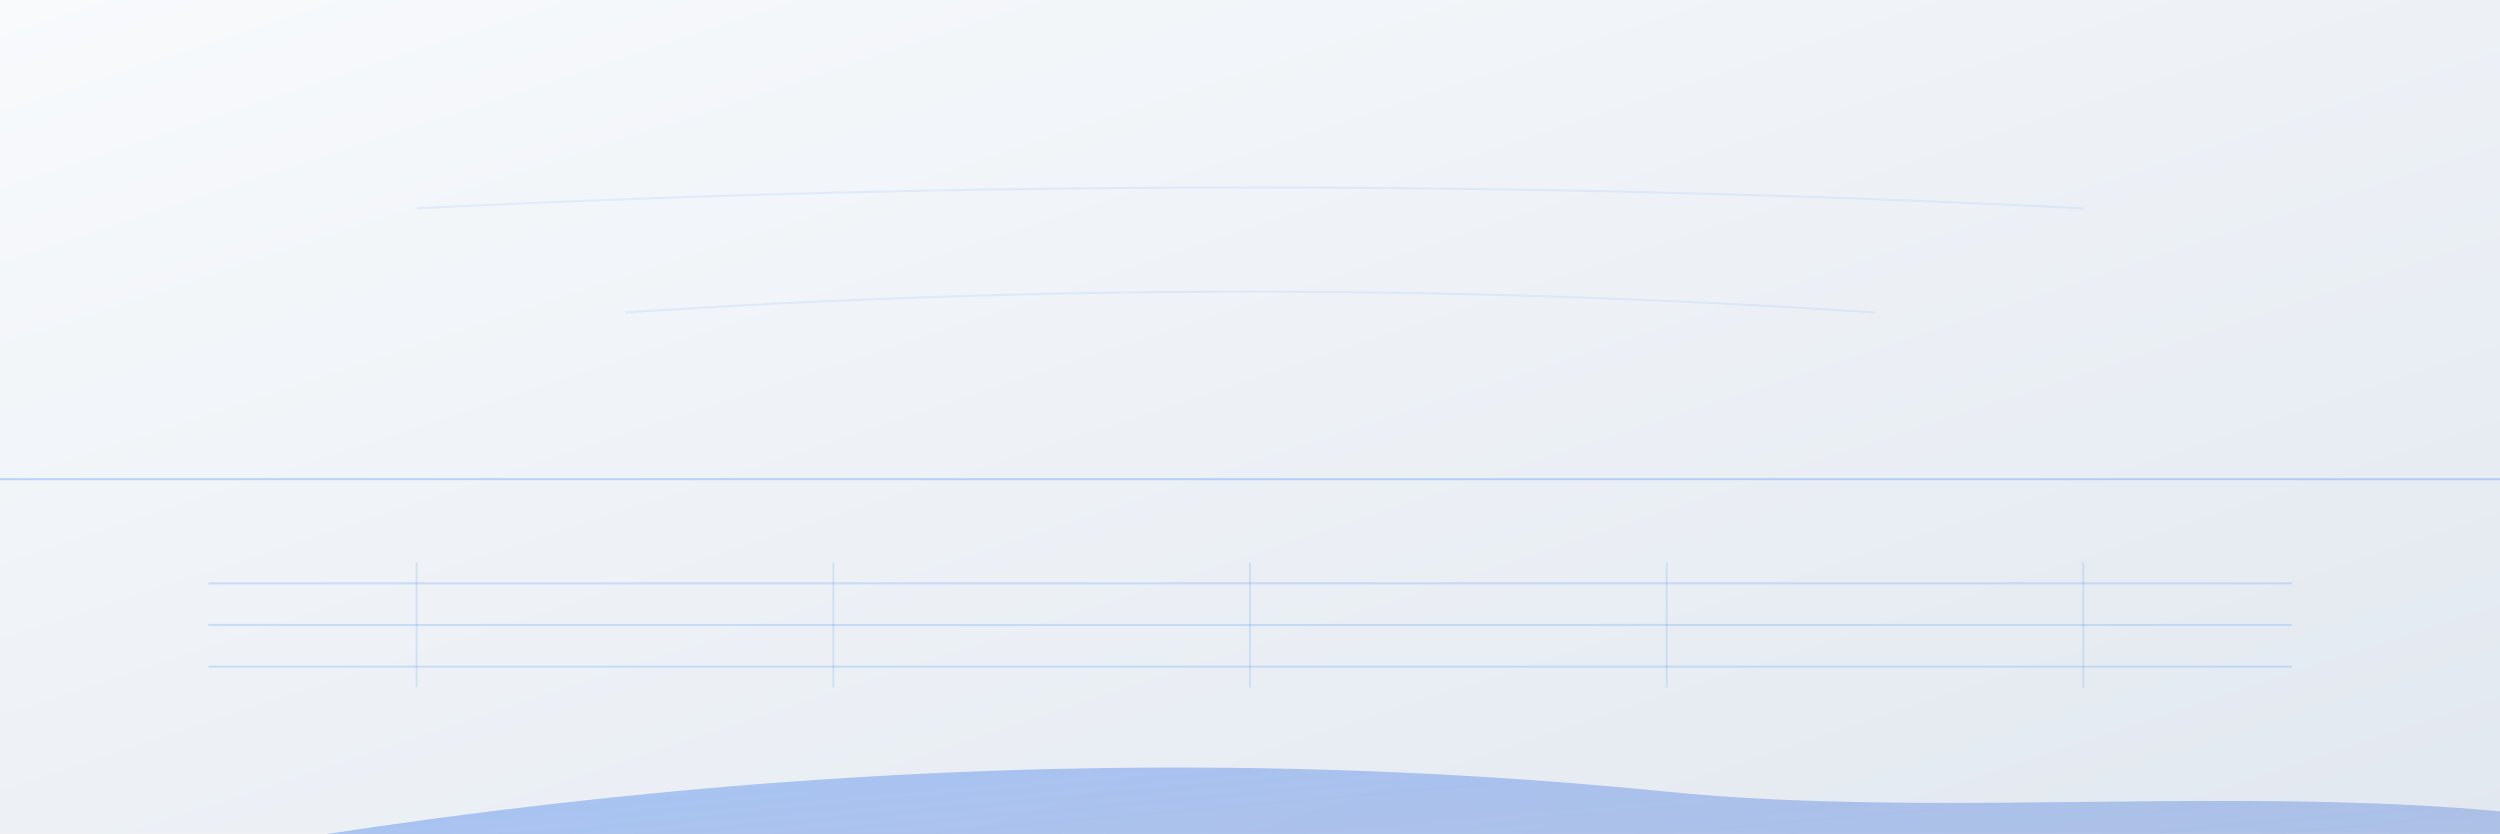
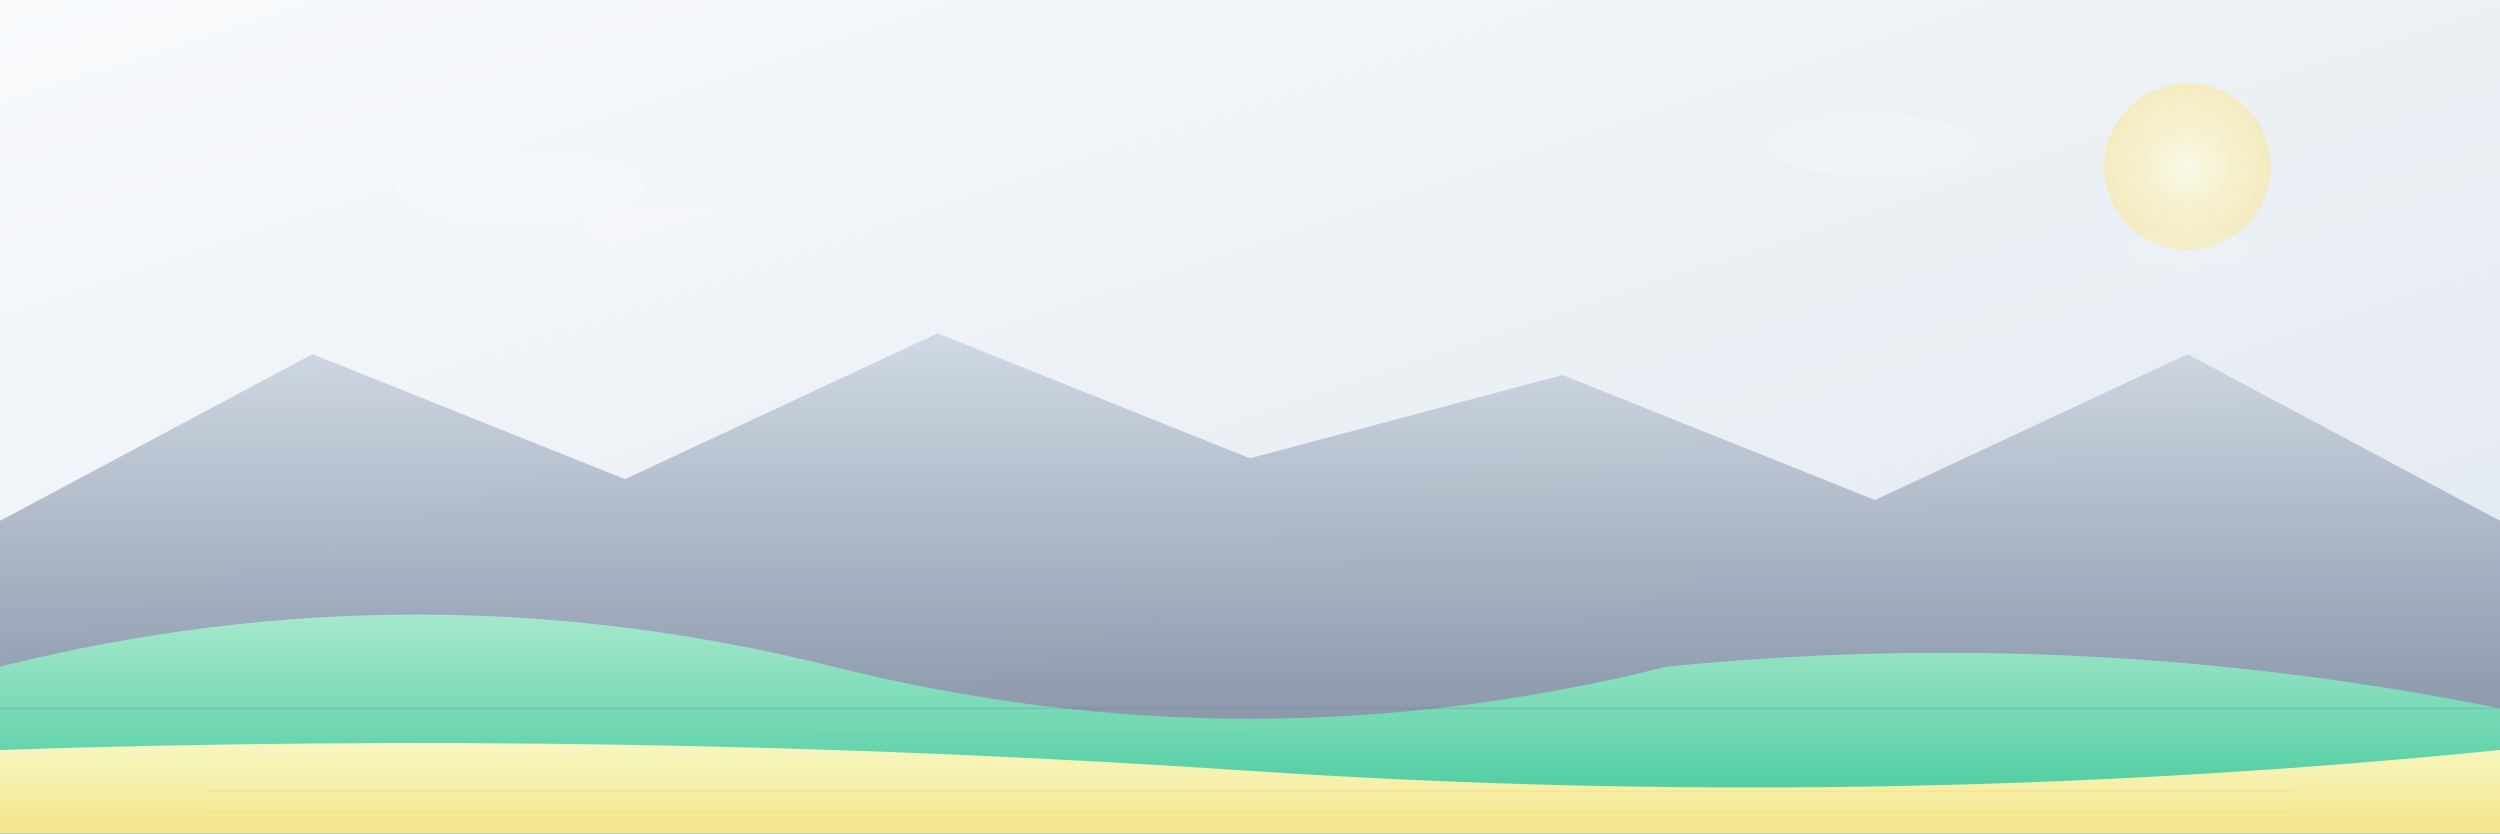
<svg xmlns="http://www.w3.org/2000/svg" width="1200" height="400" viewBox="0 0 1200 400">
  <defs>
-     <linearGradient id="elegant-bg" x1="0%" y1="0%" x2="100%" y2="100%">
+     <linearGradient id="bg-gradient" x1="0%" y1="0%" x2="100%" y2="100%">
      <stop offset="0%" stop-color="#f8fafc" />
-       <stop offset="100%" stop-color="#e2e8f0" />
+       <stop offset="100%" stop-color="#e0e7ef" />
    </linearGradient>
-     <linearGradient id="accent-gradient" x1="0%" y1="0%" x2="100%" y2="100%">
-       <stop offset="0%" stop-color="#3b82f6" stop-opacity="0.4" />
-       <stop offset="100%" stop-color="#1e40af" stop-opacity="0.2" />
+     <linearGradient id="mountain-gradient" x1="0%" y1="0%" x2="0%" y2="100%">
+       <stop offset="0%" stop-color="#cbd5e1" />
+       <stop offset="100%" stop-color="#64748b" />
    </linearGradient>
+     <linearGradient id="hill-gradient" x1="0%" y1="0%" x2="0%" y2="100%">
+       <stop offset="0%" stop-color="#a7f3d0" />
+       <stop offset="100%" stop-color="#34d399" />
+     </linearGradient>
+     <linearGradient id="terai-gradient" x1="0%" y1="0%" x2="0%" y2="100%">
+       <stop offset="0%" stop-color="#fef9c3" />
+       <stop offset="100%" stop-color="#fde68a" />
+     </linearGradient>
+     <radialGradient id="sun-gradient" cx="50%" cy="50%" r="50%">
+       <stop offset="0%" stop-color="#fffde4" stop-opacity="1" />
+       <stop offset="100%" stop-color="#fde68a" stop-opacity="0.7" />
+     </radialGradient>
  </defs>
-   <rect width="1200" height="400" fill="url(#elegant-bg)" />
-   <path d="M-100,450 C200,380 500,350 800,380 C1000,400 1250,350 1400,450 L1400,500 L-100,500 Z" fill="url(#accent-gradient)" />
-   <line x1="100" y1="280" x2="1100" y2="280" stroke="#3b82f6" stroke-width="1" stroke-opacity="0.2" />
-   <line x1="100" y1="300" x2="1100" y2="300" stroke="#3b82f6" stroke-width="1" stroke-opacity="0.2" />
-   <line x1="100" y1="320" x2="1100" y2="320" stroke="#3b82f6" stroke-width="1" stroke-opacity="0.2" />
-   <line x1="200" y1="270" x2="200" y2="330" stroke="#3b82f6" stroke-width="1" stroke-opacity="0.15" />
-   <line x1="400" y1="270" x2="400" y2="330" stroke="#3b82f6" stroke-width="1" stroke-opacity="0.15" />
-   <line x1="600" y1="270" x2="600" y2="330" stroke="#3b82f6" stroke-width="1" stroke-opacity="0.15" />
-   <line x1="800" y1="270" x2="800" y2="330" stroke="#3b82f6" stroke-width="1" stroke-opacity="0.15" />
-   <line x1="1000" y1="270" x2="1000" y2="330" stroke="#3b82f6" stroke-width="1" stroke-opacity="0.15" />
-   <path d="M0,230 L1200,230" stroke="#3b82f6" stroke-width="1" stroke-opacity="0.3" stroke-linecap="round" />
-   <path d="M200,100 Q600,80 1000,100" stroke="#3b82f6" stroke-width="1" stroke-opacity="0.1" fill="none" />
-   <path d="M300,150 Q600,130 900,150" stroke="#3b82f6" stroke-width="1" stroke-opacity="0.1" fill="none" />
+   <rect width="1200" height="400" fill="url(#bg-gradient)" />
+   <circle cx="1050" cy="80" r="40" fill="url(#sun-gradient)" opacity="0.7" />
+   <path d="M0,250 L150,170 L300,230 L450,160 L600,220 L750,180 L900,240 L1050,170 L1200,250 L1200,400 L0,400 Z" fill="url(#mountain-gradient)" opacity="0.85" />
+   <path d="M0,320 Q200,270 400,320 T800,320 Q1000,300 1200,340 L1200,400 L0,400 Z" fill="url(#hill-gradient)" opacity="0.85" />
+   <path d="M0,360 Q300,350 600,370 T1200,360 L1200,400 L0,400 Z" fill="url(#terai-gradient)" opacity="0.95" />
+   <line x1="100" y1="380" x2="1100" y2="380" stroke="#fbbf24" stroke-width="1" stroke-opacity="0.18" />
+   <line x1="100" y1="390" x2="1100" y2="390" stroke="#fbbf24" stroke-width="1" stroke-opacity="0.13" />
+   <ellipse cx="250" cy="90" rx="60" ry="18" fill="#fff" opacity="0.18" />
+   <ellipse cx="320" cy="110" rx="40" ry="12" fill="#fff" opacity="0.13" />
+   <ellipse cx="900" cy="70" rx="50" ry="15" fill="#fff" opacity="0.15" />
+   <ellipse cx="1050" cy="120" rx="30" ry="10" fill="#fff" opacity="0.10" />
+   <path d="M0,340 L1200,340" stroke="#64748b" stroke-width="1" stroke-opacity="0.18" stroke-linecap="round" />
</svg>
